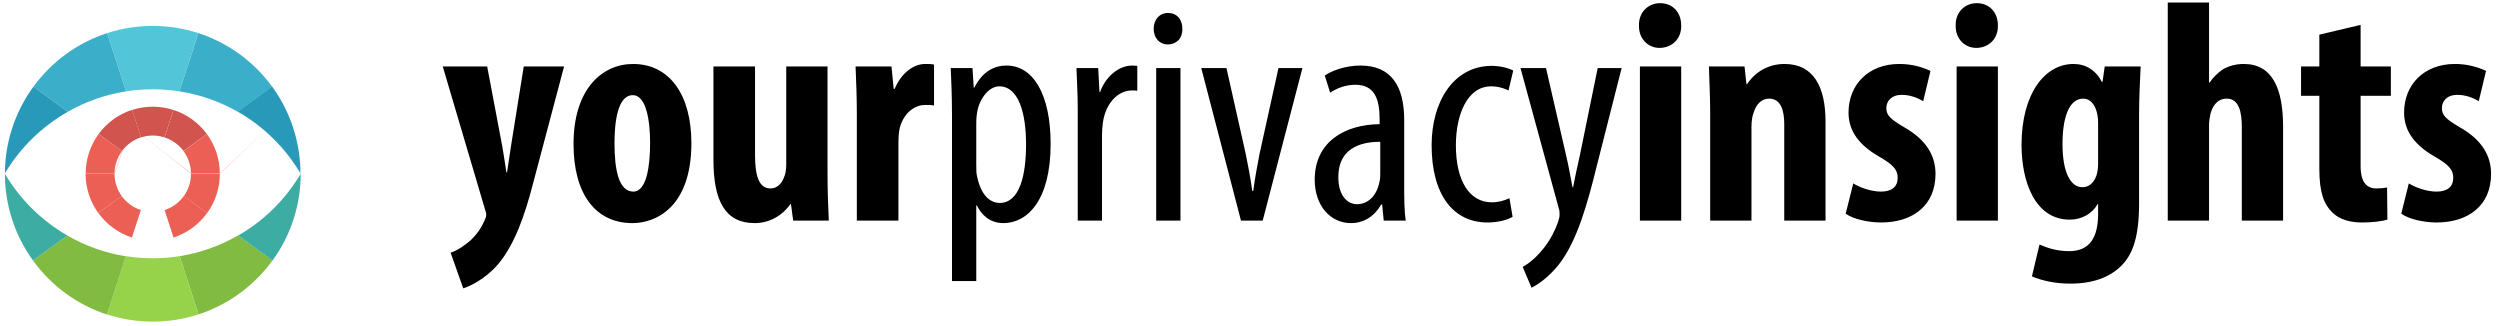
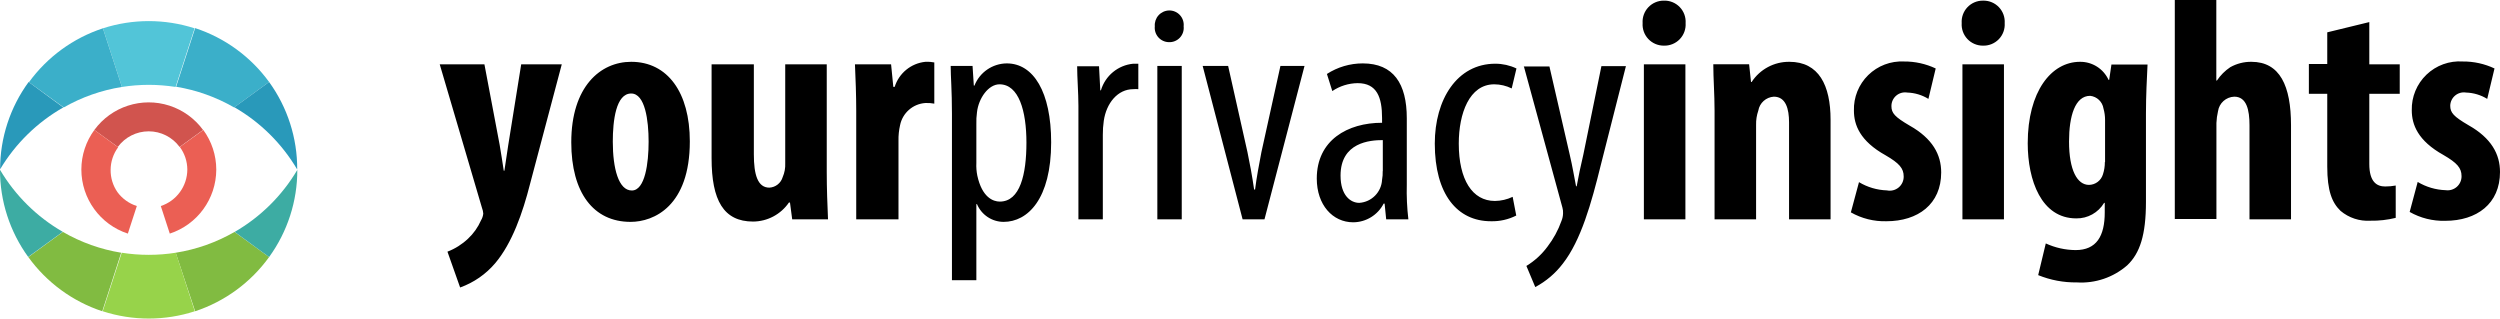
- <svg xmlns="http://www.w3.org/2000/svg" width="238px" height="31px" viewBox="0 0 238 31" version="1.1">
-   <defs />
-   <g id="Symbols" stroke="none" stroke-width="1" fill="none" fill-rule="evenodd">
-     <g id="Menu-&amp;-tabs/Menu-bar" transform="translate(-25, -24)">
-       <g id="logo" transform="translate(25, 24)">
-         <path d="M42.15,6.33 L46.17,19.92 C46.23,20.1 46.29,20.28 46.29,20.46 C46.29,20.67 46.2,20.82 46.08,21.09 C45.81,21.72 45.39,22.32 44.85,22.83 C44.25,23.37 43.59,23.82 42.9,24.06 L44.1,27.45 C44.7,27.27 46.2,26.58 47.43,25.14 C49.02,23.25 49.98,20.4 50.7,17.64 L53.7,6.33 L49.86,6.33 L48.63,14.01 C48.51,14.82 48.39,15.66 48.27,16.41 L48.21,16.41 C48.09,15.63 47.97,14.82 47.82,13.95 L46.38,6.33 L42.15,6.33 Z M60.27,6.09 C57.36,6.09 54.6,8.43 54.6,13.71 C54.6,18.48 56.7,21.24 60.21,21.24 C62.43,21.24 65.82,19.74 65.82,13.62 C65.82,9 63.72,6.09 60.27,6.09 L60.27,6.09 Z M60.24,9.06 C61.56,9.06 61.89,11.61 61.89,13.62 C61.89,15.78 61.56,18.24 60.3,18.24 C58.89,18.24 58.5,16.14 58.5,13.62 C58.5,11.61 58.8,9.06 60.24,9.06 L60.24,9.06 Z M78.78,6.33 L74.85,6.33 L74.85,15.69 C74.85,16.2 74.76,16.65 74.61,16.95 C74.43,17.43 74.01,17.94 73.35,17.94 C72.24,17.94 71.88,16.71 71.88,14.79 L71.88,6.33 L67.92,6.33 L67.92,15.21 C67.92,19.17 69.06,21.24 71.85,21.24 C73.35,21.24 74.55,20.43 75.24,19.44 L75.3,19.44 L75.51,21 L78.9,21 C78.84,19.62 78.78,18.09 78.78,16.53 L78.78,6.33 Z M81.57,21 L85.53,21 L85.53,13.56 C85.53,12.93 85.59,12.42 85.68,12.09 C86.13,10.56 87.24,9.99 88.08,9.99 C88.41,9.99 88.68,9.99 88.92,10.05 L88.92,6.15 C88.68,6.09 88.47,6.09 88.08,6.09 C87,6.09 85.83,6.9 85.17,8.46 L85.08,8.46 L84.87,6.33 L81.45,6.33 C81.51,7.68 81.57,9.27 81.57,10.74 L81.57,21 Z M90.63,26.76 L92.94,26.76 L92.94,19.56 L93,19.56 C93.39,20.37 94.17,21.24 95.52,21.24 C97.8,21.24 100.02,19.08 100.02,13.71 C100.02,8.94 98.34,6.24 95.82,6.24 C94.68,6.24 93.54,6.78 92.76,8.34 L92.7,8.34 L92.58,6.48 L90.51,6.48 C90.54,7.5 90.63,8.79 90.63,11.01 L90.63,26.76 Z M92.94,11.97 C92.94,11.58 92.94,11.22 93,10.86 C93.15,9.54 94.08,8.22 95.13,8.22 C96.96,8.22 97.68,10.74 97.68,13.74 C97.68,16.68 97.08,19.32 95.16,19.32 C94.53,19.32 93.48,18.93 93.03,16.86 C92.94,16.53 92.94,16.11 92.94,15.66 L92.94,11.97 Z M102.6,21 L104.91,21 L104.91,12.96 C104.91,12.48 104.94,12.03 105,11.64 C105.24,9.96 106.32,8.61 107.79,8.61 C107.97,8.61 108.12,8.61 108.27,8.64 L108.27,6.27 C108.12,6.27 107.97,6.24 107.79,6.24 C106.44,6.24 105.21,7.38 104.73,8.76 L104.67,8.76 L104.55,6.48 L102.48,6.48 C102.51,7.56 102.6,9 102.6,10.23 L102.6,21 Z M112.38,21 L112.38,6.48 L110.07,6.48 L110.07,21 L112.38,21 Z M111.18,1.23 C110.43,1.23 109.83,1.83 109.83,2.73 C109.83,3.63 110.4,4.23 111.15,4.23 C112.02,4.23 112.59,3.63 112.56,2.73 C112.56,1.83 112.02,1.23 111.18,1.23 L111.18,1.23 Z M114.36,6.48 L118.14,21 L120.21,21 L123.99,6.48 L121.71,6.48 L119.91,14.64 C119.7,15.75 119.46,16.98 119.31,18.18 L119.22,18.18 C119.04,16.92 118.8,15.63 118.59,14.64 L116.76,6.48 L114.36,6.48 Z M133.83,21 C133.68,20.07 133.68,18.81 133.68,17.7 L133.68,11.43 C133.68,8.16 132.42,6.24 129.51,6.24 C128.07,6.24 126.72,6.75 126.12,7.2 L126.63,8.82 C127.32,8.37 128.13,8.07 129.03,8.07 C130.86,8.07 131.34,9.42 131.34,11.37 L131.34,11.82 C128.07,11.85 125.16,13.47 125.16,17.1 C125.16,19.59 126.66,21.24 128.61,21.24 C129.84,21.24 130.86,20.58 131.49,19.47 L131.58,19.47 L131.73,21 L133.83,21 Z M131.4,16.44 C131.4,16.68 131.4,16.98 131.34,17.25 C131.07,18.69 130.2,19.44 129.18,19.44 C128.37,19.44 127.41,18.75 127.41,16.86 C127.41,13.71 130.2,13.5 131.4,13.5 L131.4,16.44 Z M143.7,18.87 C143.16,19.11 142.65,19.26 142.02,19.26 C139.89,19.26 138.6,17.22 138.6,13.83 C138.6,10.98 139.65,8.22 141.96,8.22 C142.71,8.22 143.31,8.46 143.61,8.61 L144.06,6.72 C143.64,6.48 142.8,6.27 142.02,6.27 C138.39,6.27 136.29,9.66 136.29,13.83 C136.29,18.63 138.42,21.18 141.6,21.18 C142.62,21.18 143.49,20.94 144,20.64 L143.7,18.87 Z M144.75,6.48 L148.41,19.89 C148.47,20.07 148.47,20.25 148.47,20.43 C148.47,20.64 148.44,20.79 148.32,21.15 C148.08,21.84 147.6,22.83 147,23.58 C146.34,24.42 145.62,25.05 144.96,25.41 L145.8,27.39 C146.31,27.15 147.39,26.46 148.41,25.17 C150.12,22.98 151.11,19.47 152.01,15.81 L154.38,6.48 L152.1,6.48 L150.39,14.85 C150.15,15.9 149.91,17.01 149.76,17.82 L149.7,17.82 C149.52,16.92 149.37,15.96 149.1,14.82 L147.18,6.48 L144.75,6.48 Z M160.05,21 L160.05,6.33 L156.12,6.33 L156.12,21 L160.05,21 Z M158.04,0.3 C156.96,0.3 156,1.11 156.03,2.43 C156,3.69 156.9,4.56 157.98,4.56 C159.18,4.56 160.08,3.69 160.05,2.43 C160.05,1.11 159.18,0.3 158.04,0.3 L158.04,0.3 Z M162.81,21 L166.74,21 L166.74,12.06 C166.74,11.49 166.83,11.01 166.95,10.71 C167.22,9.84 167.76,9.39 168.42,9.39 C169.56,9.39 169.86,10.56 169.86,11.82 L169.86,21 L173.79,21 L173.79,11.58 C173.79,8.31 172.68,6.09 169.89,6.09 C168.36,6.09 167.1,6.84 166.32,8.01 L166.26,8.01 L166.08,6.33 L162.69,6.33 C162.72,7.71 162.81,9.12 162.81,10.74 L162.81,21 Z M175.71,20.34 C176.4,20.85 177.84,21.18 179.07,21.18 C182.1,21.18 184.26,19.56 184.26,16.56 C184.26,14.88 183.45,13.35 181.29,12.12 C179.91,11.31 179.58,10.95 179.58,10.29 C179.58,9.63 180.06,9.03 181.05,9.03 C181.83,9.03 182.52,9.3 183.09,9.63 L183.78,6.75 C183,6.39 182.04,6.09 180.81,6.09 C177.87,6.09 175.98,8.07 175.98,10.71 C175.98,12.06 176.55,13.59 178.95,14.94 C180.24,15.69 180.66,16.17 180.66,16.92 C180.66,17.79 180.09,18.24 179.07,18.24 C178.08,18.24 177,17.82 176.43,17.46 L175.71,20.34 Z M190.2,21 L190.2,6.33 L186.27,6.33 L186.27,21 L190.2,21 Z M188.19,0.3 C187.11,0.3 186.15,1.11 186.18,2.43 C186.15,3.69 187.05,4.56 188.13,4.56 C189.33,4.56 190.23,3.69 190.2,2.43 C190.2,1.11 189.33,0.3 188.19,0.3 L188.19,0.3 Z M200.37,6.33 L200.16,7.8 L200.1,7.8 C199.53,6.69 198.57,6.09 197.4,6.09 C194.67,6.09 192.45,8.91 192.45,13.8 C192.45,17.31 193.74,20.91 197.04,20.91 C198.15,20.91 199.17,20.37 199.68,19.44 L199.74,19.44 L199.74,20.34 C199.74,22.59 198.96,23.91 196.98,23.91 C195.84,23.91 194.91,23.61 194.16,23.28 L193.44,26.31 C194.49,26.76 195.75,27 197.1,27 C199.26,27 200.79,26.4 201.87,25.38 C203.07,24.24 203.64,22.5 203.64,19.35 L203.64,10.98 C203.64,9.21 203.73,7.65 203.79,6.33 L200.37,6.33 Z M199.74,15.6 C199.74,15.99 199.68,16.44 199.56,16.77 C199.26,17.55 198.75,17.82 198.24,17.82 C197.13,17.82 196.35,16.44 196.35,13.71 C196.35,11.31 196.92,9.39 198.33,9.39 C198.99,9.39 199.41,9.96 199.59,10.59 C199.68,10.89 199.74,11.28 199.74,11.67 L199.74,15.6 Z M206.37,21 L210.3,21 L210.3,11.88 C210.3,11.55 210.39,11.01 210.45,10.77 C210.75,9.78 211.32,9.39 211.98,9.39 C213.15,9.39 213.42,10.65 213.42,12.09 L213.42,21 L217.35,21 L217.35,12.09 C217.35,8.37 216.3,6.09 213.6,6.09 C212.88,6.09 212.19,6.27 211.62,6.6 C211.14,6.93 210.69,7.35 210.36,7.86 L210.3,7.86 L210.3,0.24 L206.37,0.24 L206.37,21 Z M220.8,3.3 L220.8,6.33 L219.06,6.33 L219.06,9.12 L220.8,9.12 L220.8,16.05 C220.8,18.36 221.25,19.47 222.06,20.25 C222.75,20.91 223.74,21.18 224.88,21.18 C225.93,21.18 226.74,21.06 227.28,20.91 L227.25,17.85 C226.92,17.91 226.62,17.94 226.23,17.94 C225.45,17.94 224.73,17.52 224.73,15.81 L224.73,9.12 L227.61,9.12 L227.61,6.33 L224.73,6.33 L224.73,2.37 L220.8,3.3 Z M228.6,20.34 C229.29,20.85 230.73,21.18 231.96,21.18 C234.99,21.18 237.15,19.56 237.15,16.56 C237.15,14.88 236.34,13.35 234.18,12.12 C232.8,11.31 232.47,10.95 232.47,10.29 C232.47,9.63 232.95,9.03 233.94,9.03 C234.72,9.03 235.41,9.3 235.98,9.63 L236.67,6.75 C235.89,6.39 234.93,6.09 233.7,6.09 C230.76,6.09 228.87,8.07 228.87,10.71 C228.87,12.06 229.44,13.59 231.84,14.94 C233.13,15.69 233.55,16.17 233.55,16.92 C233.55,17.79 232.98,18.24 231.96,18.24 C230.97,18.24 229.89,17.82 229.32,17.46 L228.6,20.34 Z" id="yourprivacyinsights" fill="#000000" />
-         <g id="Logo" transform="translate(0, 2)">
-           <g id="Logo_logo-horizontal">
-             <g id="Layer_1">
-               <path d="M17.101,22.386 L18.901,27.929 C21.734,27.001 24.2,25.2 25.946,22.784 L22.671,20.408 C20.951,21.403 19.063,22.073 17.101,22.386 L17.101,22.386 Z" id="Shape" fill="#81BB41" />
-               <path d="M14.542,22.587 C13.685,22.587 12.83,22.52 11.984,22.386 L10.183,27.929 C13.016,28.848 16.068,28.848 18.901,27.929 L17.101,22.386 C16.254,22.52 15.399,22.587 14.542,22.587 L14.542,22.587 Z" id="Shape" fill="#97D34A" />
-               <path d="M6.413,20.422 L3.139,22.798 C4.884,25.214 7.35,27.015 10.183,27.943 L11.984,22.4 C10.021,22.087 8.133,21.417 6.413,20.422 L6.413,20.422 Z" id="Shape" fill="#81BB41" />
-               <path d="M14.542,6.502 C15.393,6.501 16.242,6.567 17.082,6.698 L18.883,1.151 C16.061,0.24 13.024,0.24 10.201,1.151 L12.002,6.698 C12.843,6.567 13.692,6.501 14.542,6.502 L14.542,6.502 Z" id="Shape" fill="#52C5D8" />
-               <path d="M12.002,6.698 L10.201,1.151 C7.385,2.071 4.93,3.855 3.185,6.249 L6.46,8.639 C8.174,7.66 10.052,7.002 12.002,6.698 L12.002,6.698 Z" id="Shape" fill="#3BAFC9" />
-               <path d="M6.46,8.639 L3.185,6.249 C1.43,8.643 0.478,11.531 0.468,14.5 L0.468,14.5 C1.924,12.061 3.989,10.041 6.46,8.639 L6.46,8.639 Z" id="Shape" fill="#2999BA" />
-               <path d="M22.629,8.639 L25.904,6.249 C24.158,3.855 21.704,2.071 18.887,1.151 L17.082,6.698 C19.034,7.002 20.914,7.66 22.629,8.639 L22.629,8.639 Z" id="Shape" fill="#3BAFC9" />
-               <path d="M28.602,14.5 L28.602,14.5 C28.599,11.528 27.653,8.634 25.899,6.235 L22.625,8.625 C25.092,10.033 27.152,12.058 28.602,14.5 L28.602,14.5 Z" id="Shape" fill="#2999BA" />
-               <polygon id="Shape" fill="#3DACA3" points="28.497 14.59 28.497 14.5 28.497 14.5" />
-               <path d="M22.676,20.422 L25.95,22.798 C27.692,20.398 28.629,17.508 28.626,14.542 C27.183,16.983 25.134,19.008 22.676,20.422 L22.676,20.422 Z" id="Shape" fill="#3DACA3" />
-               <polygon id="Shape" fill="#3DACA3" points="0.348 14.5 0.348 14.56 0.348 14.5" />
-               <path d="M0.468,14.542 C0.465,17.508 1.401,20.398 3.143,22.798 L6.417,20.422 C3.96,19.008 1.91,16.983 0.468,14.542 L0.468,14.542 Z" id="Shape" fill="#3DACA3" />
-               <path d="M14.542,10.903 C14.164,10.904 13.788,10.964 13.429,11.081 L12.578,8.466 C13.855,8.053 15.229,8.053 16.507,8.466 L15.655,11.081 C15.296,10.964 14.92,10.904 14.542,10.903 L14.542,10.903 Z" id="Shape" fill="#D1544E" />
-               <path d="M15.66,11.081 L16.511,8.466 C17.785,8.878 18.898,9.68 19.692,10.758 L17.47,12.372 C17.016,11.764 16.383,11.313 15.66,11.081 L15.66,11.081 Z" id="Shape" fill="#D1544E" />
-               <path d="M17.47,12.386 L19.692,10.758 C20.49,11.843 20.922,13.153 20.927,14.5 L18.181,14.5 C18.173,13.738 17.924,12.998 17.47,12.386 L17.47,12.386 Z" id="Shape" fill="#EB5F54" />
-               <path d="M11.614,12.386 L9.392,10.758 C10.185,9.674 11.3,8.867 12.578,8.452 L13.429,11.067 C12.701,11.305 12.066,11.767 11.614,12.386 L11.614,12.386 Z" id="Shape" fill="#D1544E" />
-               <path d="M11.614,12.386 C11.16,12.998 10.912,13.738 10.903,14.5 L8.157,14.5 C8.162,13.153 8.595,11.843 9.392,10.758 L11.614,12.386 Z" id="Shape" fill="#EB5F54" />
-               <path d="M10.903,14.542 C10.903,15.303 11.141,16.044 11.586,16.661 L9.355,18.275 C8.567,17.186 8.145,15.876 8.148,14.533 C8.151,13.189 8.148,14.533 8.148,14.505 L10.894,14.505 C15.828,0.468 10.903,14.533 10.903,14.542 L10.903,14.542 Z" id="Shape" fill="#EB5F54" />
-               <path d="M18.181,14.542 C0.468,0.468 18.181,14.542 18.181,14.514 L20.927,14.514 C35.895,0.468 20.927,14.514 20.927,14.542 C20.93,15.886 20.508,17.196 19.72,18.284 L17.498,16.67 C17.945,16.051 18.184,15.306 18.181,14.542 L18.181,14.542 Z" id="Shape" fill="#EB5F54" />
-               <path d="M17.498,16.661 L19.72,18.275 C18.928,19.373 17.808,20.192 16.521,20.613 L15.669,17.999 C16.405,17.758 17.046,17.289 17.498,16.661 L17.498,16.661 Z" id="Shape" fill="#EB5F54" />
-               <path d="M13.41,17.999 L12.559,20.613 C11.272,20.192 10.152,19.373 9.36,18.275 L11.581,16.661 C12.034,17.289 12.674,17.758 13.41,17.999 L13.41,17.999 Z" id="Shape" fill="#EB5F54" />
-             </g>
-           </g>
-         </g>
+ <svg xmlns="http://www.w3.org/2000/svg" id="Layer_1" data-name="Layer 1" viewBox="0 0 236.62 30.15">
+   <defs>
+     <style>.cls-1{fill:#81bb41;}.cls-2{fill:#97d34a;}.cls-3{fill:#52c5d8;}.cls-4{fill:#3bafc9;}.cls-5{fill:#2999ba;}.cls-6{fill:#3daca3;}.cls-7{fill:#d1544e;}.cls-8{fill:#eb5f54;}</style>
+   </defs>
+   <g id="Symbols">
+     <g id="Menu-_-tabs_Menu-bar" data-name="Menu-&amp;-tabs/Menu-bar">
+       <g id="logo">
+         <path id="yourprivacyinsights" d="M42.15,6.33l4,13.59a1.75,1.75,0,0,1,.12.54,1.55,1.55,0,0,1-.21.63,5.28,5.28,0,0,1-1.23,1.74,5.92,5.92,0,0,1-1.95,1.23l1.2,3.39a7.81,7.81,0,0,0,3.33-2.31C49,23.25,50,20.4,50.7,17.64l3-11.31H49.86L48.63,14c-0.12.81-.24,1.65-0.36,2.4H48.21c-0.12-.78-0.24-1.59-0.39-2.46L46.38,6.33H42.15Zm18.12-.24c-2.91,0-5.67,2.34-5.67,7.62,0,4.77,2.1,7.53,5.61,7.53,2.22,0,5.61-1.5,5.61-7.62,0-4.62-2.1-7.53-5.55-7.53h0Zm0,3c1.32,0,1.65,2.55,1.65,4.56s-0.33,4.62-1.59,4.62-1.8-2.1-1.8-4.62c0-2,.3-4.56,1.74-4.56h0ZM78.78,6.33H74.85v9.36A2.94,2.94,0,0,1,74.61,17a1.39,1.39,0,0,1-1.26,1c-1.11,0-1.47-1.23-1.47-3.15V6.33h-4v8.88c0,4,1.14,6,3.93,6a4.14,4.14,0,0,0,3.39-1.8H75.3L75.51,21H78.9c-0.06-1.38-.12-2.91-0.12-4.47V6.33ZM81.57,21h4V13.56a6,6,0,0,1,.15-1.47,2.62,2.62,0,0,1,2.4-2.1,3.56,3.56,0,0,1,.84.06V6.15a3.31,3.31,0,0,0-.84-0.06,3.41,3.41,0,0,0-2.91,2.37H85.08L84.87,6.33H81.45c0.06,1.35.12,2.94,0.12,4.41V21Zm9.06,5.76h2.31v-7.2H93a2.74,2.74,0,0,0,2.52,1.68c2.28,0,4.5-2.16,4.5-7.53,0-4.77-1.68-7.47-4.2-7.47a3.32,3.32,0,0,0-3.06,2.1H92.7L92.58,6.48H90.51c0,1,.12,2.31.12,4.53V26.76ZM92.94,12A6.7,6.7,0,0,1,93,10.86c0.15-1.32,1.08-2.64,2.13-2.64,1.83,0,2.55,2.52,2.55,5.52s-0.6,5.58-2.52,5.58c-0.63,0-1.68-.39-2.13-2.46a4.88,4.88,0,0,1-.09-1.2V12Zm9.66,9h2.31V13a8.84,8.84,0,0,1,.09-1.32c0.24-1.68,1.32-3,2.79-3a2.42,2.42,0,0,1,.48,0V6.27c-0.15,0-.3,0-0.48,0a3.54,3.54,0,0,0-3.06,2.52h-0.06l-0.12-2.28h-2.07c0,1.08.12,2.52,0.12,3.75V21Zm9.78,0V6.48h-2.31V21h2.31Zm-1.2-19.77a1.39,1.39,0,0,0-1.35,1.5,1.36,1.36,0,0,0,1.32,1.5,1.35,1.35,0,0,0,1.41-1.5,1.36,1.36,0,0,0-1.38-1.5h0Zm3.18,5.25L118.14,21h2.07L124,6.48h-2.28l-1.8,8.16c-0.21,1.11-.45,2.34-0.6,3.54h-0.09c-0.18-1.26-.42-2.55-0.63-3.54l-1.83-8.16h-2.4ZM133.83,21a23,23,0,0,1-.15-3.3V11.43c0-3.27-1.26-5.19-4.17-5.19a6.25,6.25,0,0,0-3.39,1l0.51,1.62a4.37,4.37,0,0,1,2.4-.75c1.83,0,2.31,1.35,2.31,3.3v0.45c-3.27,0-6.18,1.65-6.18,5.28,0,2.49,1.5,4.14,3.45,4.14a3.26,3.26,0,0,0,2.88-1.77h0.09L131.73,21h2.1Zm-2.43-4.56a3.82,3.82,0,0,1-.06.81,2.31,2.31,0,0,1-2.16,2.19c-0.81,0-1.77-.69-1.77-2.58,0-3.15,2.79-3.36,4-3.36v2.94Zm12.3,2.43a4,4,0,0,1-1.68.39c-2.13,0-3.42-2-3.42-5.43,0-2.85,1-5.61,3.36-5.61a3.77,3.77,0,0,1,1.65.39l0.45-1.89a4.67,4.67,0,0,0-2-.45c-3.63,0-5.73,3.39-5.73,7.56,0,4.8,2.13,7.35,5.31,7.35a5,5,0,0,0,2.4-.54Zm1.05-12.39,3.66,13.41a1.66,1.66,0,0,1,.06.54,2,2,0,0,1-.15.72A8.88,8.88,0,0,1,147,23.58a7,7,0,0,1-2,1.83l0.84,2a8,8,0,0,0,2.61-2.22c1.71-2.19,2.7-5.7,3.6-9.36l2.37-9.33H152.1l-1.71,8.37c-0.24,1-.48,2.16-0.63,3H149.7c-0.18-.9-0.33-1.86-0.6-3l-1.92-8.34h-2.43ZM160.05,21V6.33h-3.93V21h3.93ZM158,0.3a2,2,0,0,0-2,2.13A2,2,0,0,0,158,4.56a2,2,0,0,0,2.07-2.13A2,2,0,0,0,158,.3h0ZM162.81,21h3.93V12.06a3.85,3.85,0,0,1,.21-1.35,1.59,1.59,0,0,1,1.47-1.32c1.14,0,1.44,1.17,1.44,2.43V21h3.93V11.58c0-3.27-1.11-5.49-3.9-5.49A4.21,4.21,0,0,0,166.32,8h-0.06l-0.18-1.68h-3.39c0,1.38.12,2.79,0.12,4.41V21Zm12.9-.66a6.46,6.46,0,0,0,3.36.84c3,0,5.19-1.62,5.19-4.62,0-1.68-.81-3.21-3-4.44-1.38-.81-1.71-1.17-1.71-1.83A1.29,1.29,0,0,1,181.05,9a4.07,4.07,0,0,1,2,.6l0.69-2.88a6.9,6.9,0,0,0-3-.66A4.52,4.52,0,0,0,176,10.71c0,1.35.57,2.88,3,4.23,1.29,0.75,1.71,1.23,1.71,2a1.32,1.32,0,0,1-1.59,1.32,5.49,5.49,0,0,1-2.64-.78ZM190.2,21V6.33h-3.93V21h3.93Zm-2-20.7a2,2,0,0,0-2,2.13,2,2,0,0,0,2,2.13,2,2,0,0,0,2.07-2.13,2,2,0,0,0-2-2.13h0Zm12.18,6L200.16,7.8H200.1a2.94,2.94,0,0,0-2.7-1.71c-2.73,0-4.95,2.82-4.95,7.71,0,3.51,1.29,7.11,4.59,7.11a3,3,0,0,0,2.64-1.47h0.06v0.9c0,2.25-.78,3.57-2.76,3.57a6.87,6.87,0,0,1-2.82-.63l-0.72,3a9.37,9.37,0,0,0,3.66.69,6.62,6.62,0,0,0,4.77-1.62c1.2-1.14,1.77-2.88,1.77-6V11c0-1.77.09-3.33,0.15-4.65h-3.42Zm-0.63,9.27a3.68,3.68,0,0,1-.18,1.17,1.4,1.4,0,0,1-1.32,1c-1.11,0-1.89-1.38-1.89-4.11,0-2.4.57-4.32,2-4.32a1.43,1.43,0,0,1,1.26,1.2,3.91,3.91,0,0,1,.15,1.08V15.6Zm6.63,5.4h3.93V11.88a5.84,5.84,0,0,1,.15-1.11A1.61,1.61,0,0,1,212,9.39c1.17,0,1.44,1.26,1.44,2.7V21h3.93V12.09c0-3.72-1.05-6-3.75-6a4,4,0,0,0-2,.51,4.58,4.58,0,0,0-1.26,1.26H210.3V0.24h-3.93V21ZM220.8,3.3v3h-1.74V9.12h1.74V16c0,2.31.45,3.42,1.26,4.2a4,4,0,0,0,2.82.93,9.26,9.26,0,0,0,2.4-.27l0-3.06a5.38,5.38,0,0,1-1,.09c-0.78,0-1.5-.42-1.5-2.13V9.12h2.88V6.33h-2.88v-4Zm7.8,17a6.46,6.46,0,0,0,3.36.84c3,0,5.19-1.62,5.19-4.62,0-1.68-.81-3.21-3-4.44-1.38-.81-1.71-1.17-1.71-1.83A1.29,1.29,0,0,1,233.94,9a4.07,4.07,0,0,1,2,.6l0.69-2.88a6.9,6.9,0,0,0-3-.66,4.52,4.52,0,0,0-4.83,4.62c0,1.35.57,2.88,3,4.23,1.29,0.75,1.71,1.23,1.71,2A1.32,1.32,0,0,1,232,18.24a5.49,5.49,0,0,1-2.64-.78Z" transform="translate(-0.53 -0.24)" />
      </g>
    </g>
  </g>
+   <path class="cls-1" d="M17.16,24.16L19,29.7a14.1,14.1,0,0,0,7-5.13l-3.27-2.38A16.22,16.22,0,0,1,17.16,24.16Z" transform="translate(-0.53 -0.24)" />
+   <path class="cls-2" d="M14.61,24.36a16.45,16.45,0,0,1-2.56-.2l-1.8,5.54a14.13,14.13,0,0,0,8.72,0l-1.8-5.54A16.45,16.45,0,0,1,14.61,24.36Z" transform="translate(-0.53 -0.24)" />
+   <path class="cls-1" d="M6.48,22.19L3.21,24.57a14.1,14.1,0,0,0,7,5.13L12,24.16A16.22,16.22,0,0,1,6.48,22.19Z" transform="translate(-0.53 -0.24)" />
+   <path class="cls-3" d="M14.61,8.27a16.45,16.45,0,0,1,2.54.2l1.8-5.55a14.13,14.13,0,0,0-8.68,0l1.8,5.55A16.45,16.45,0,0,1,14.61,8.27Z" transform="translate(-0.53 -0.24)" />
+   <path class="cls-4" d="M12.07,8.47l-1.8-5.55a14.1,14.1,0,0,0-7,5.1l3.29,2.39A16.22,16.22,0,0,1,12.07,8.47Z" transform="translate(-0.53 -0.24)" />
+   <path class="cls-5" d="M6.52,10.41L3.24,8a14,14,0,0,0-2.7,8.26h0A16.42,16.42,0,0,1,6.52,10.41Z" transform="translate(-0.53 -0.24)" />
+   <polygon class="cls-1" points="14.07 16.04 14.07 16.04 14.07 16.04 14.07 16.04" />
+   <path class="cls-4" d="M22.69,10.41L26,8a14.1,14.1,0,0,0-7-5.1l-1.8,5.55A16.22,16.22,0,0,1,22.69,10.41Z" transform="translate(-0.53 -0.24)" />
+   <polygon class="cls-1" points="14.07 16.04 14.07 16.04 14.07 16.04 14.07 16.04" />
+   <path class="cls-5" d="M28.66,16.28h0A14,14,0,0,0,26,8l-3.29,2.39A16.42,16.42,0,0,1,28.66,16.28Z" transform="translate(-0.53 -0.24)" />
+   <polygon class="cls-1" points="14.07 16.04 14.07 16.04 14.07 16.04 14.07 16.04" />
+   <path class="cls-6" d="M0.53,16.28v0l0,0h0Z" transform="translate(-0.53 -0.24)" />
+   <path class="cls-6" d="M0.53,16.31a14,14,0,0,0,2.67,8.25l3.27-2.38A16.42,16.42,0,0,1,.53,16.31Z" transform="translate(-0.53 -0.24)" />
+   <path class="cls-6" d="M22.74,22.19L26,24.57a14,14,0,0,0,2.67-8.25A16.42,16.42,0,0,1,22.74,22.19Z" transform="translate(-0.53 -0.24)" />
+   <path class="cls-6" d="M28.66,16.28l0,0v0h0Z" transform="translate(-0.53 -0.24)" />
+   <path class="cls-7" d="M16.57,10.24a6.38,6.38,0,0,0-7.11,2.3l2.22,1.61a3.63,3.63,0,0,1,5.85,0l2.22-1.61A6.39,6.39,0,0,0,16.57,10.24Z" transform="translate(-0.53 -0.24)" />
+   <path class="cls-8" d="M21,16.28a6.35,6.35,0,0,0-1.23-3.74l-2.22,1.61a3.62,3.62,0,0,1,.71,2.13v0a3.65,3.65,0,0,1-2.51,3.46l0.85,2.61A6.39,6.39,0,0,0,21,16.31v0Z" transform="translate(-0.53 -0.24)" />
+   <path class="cls-8" d="M11.65,18.43A3.62,3.62,0,0,1,11,16.31v0a3.62,3.62,0,0,1,.71-2.13L9.46,12.54a6.35,6.35,0,0,0-1.23,3.74v0a6.39,6.39,0,0,0,4.4,6.07l0.85-2.61A3.65,3.65,0,0,1,11.65,18.43Z" transform="translate(-0.53 -0.24)" />
+   <polygon class="cls-1" points="14.07 16.04 14.07 16.04 14.07 16.04 14.07 16.04" />
+   <polygon class="cls-1" points="14.07 16.04 14.07 16.04 14.07 16.04 14.07 16.04" />
+   <polygon class="cls-1" points="14.07 16.04 14.07 16.04 14.07 16.04 14.07 16.04" />
</svg>
